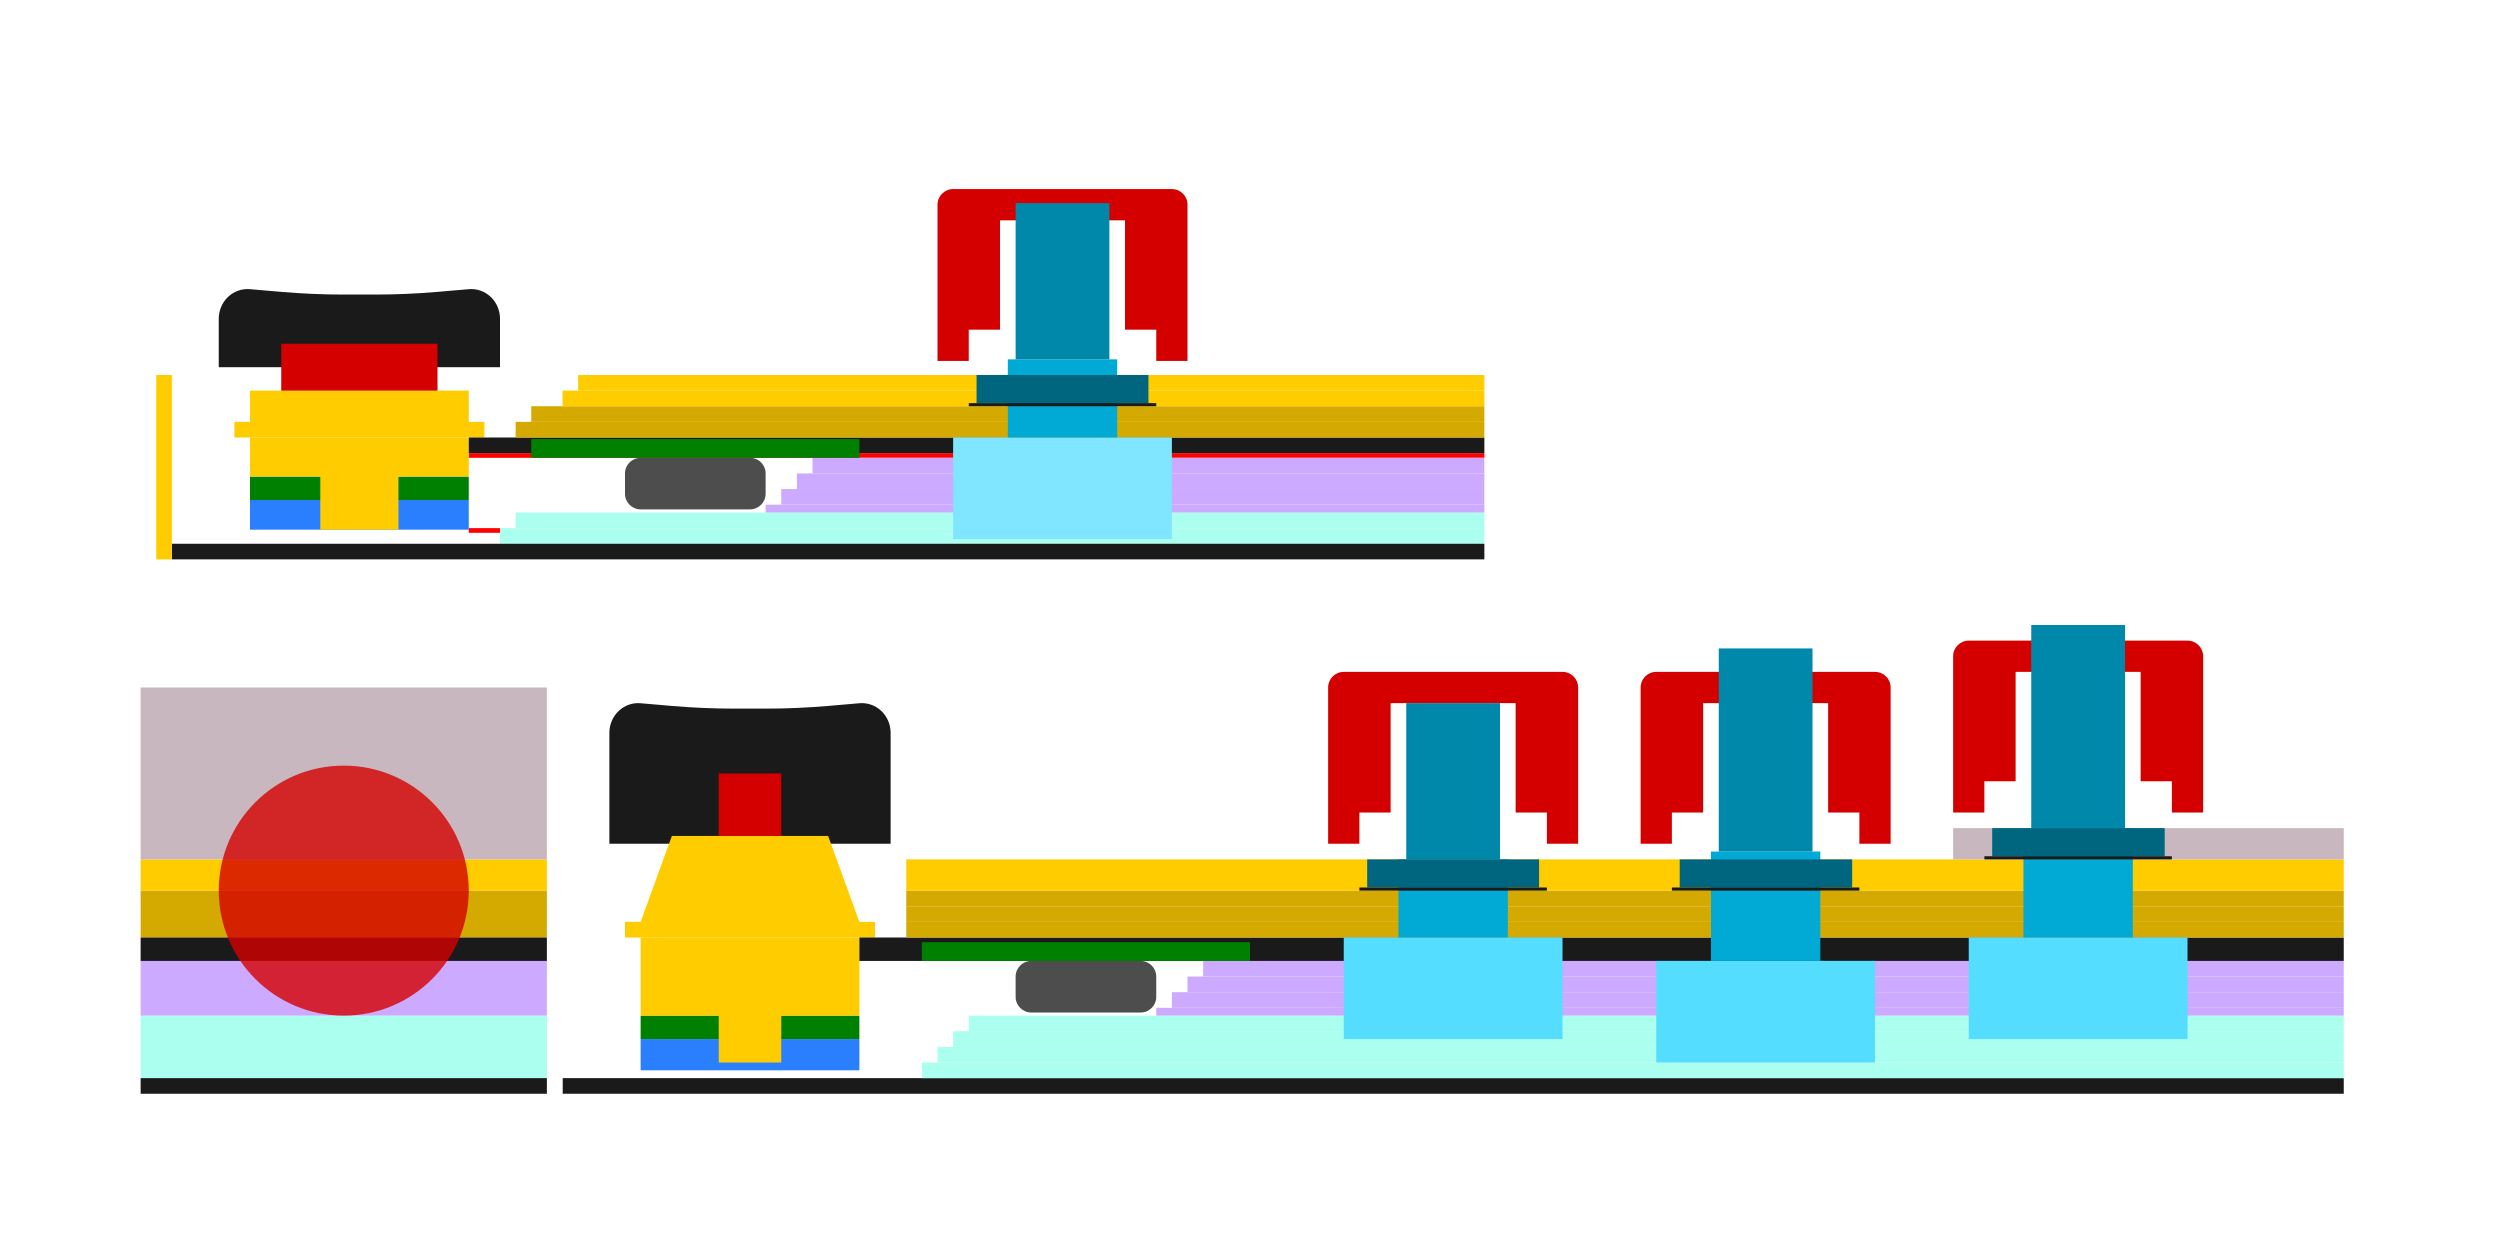
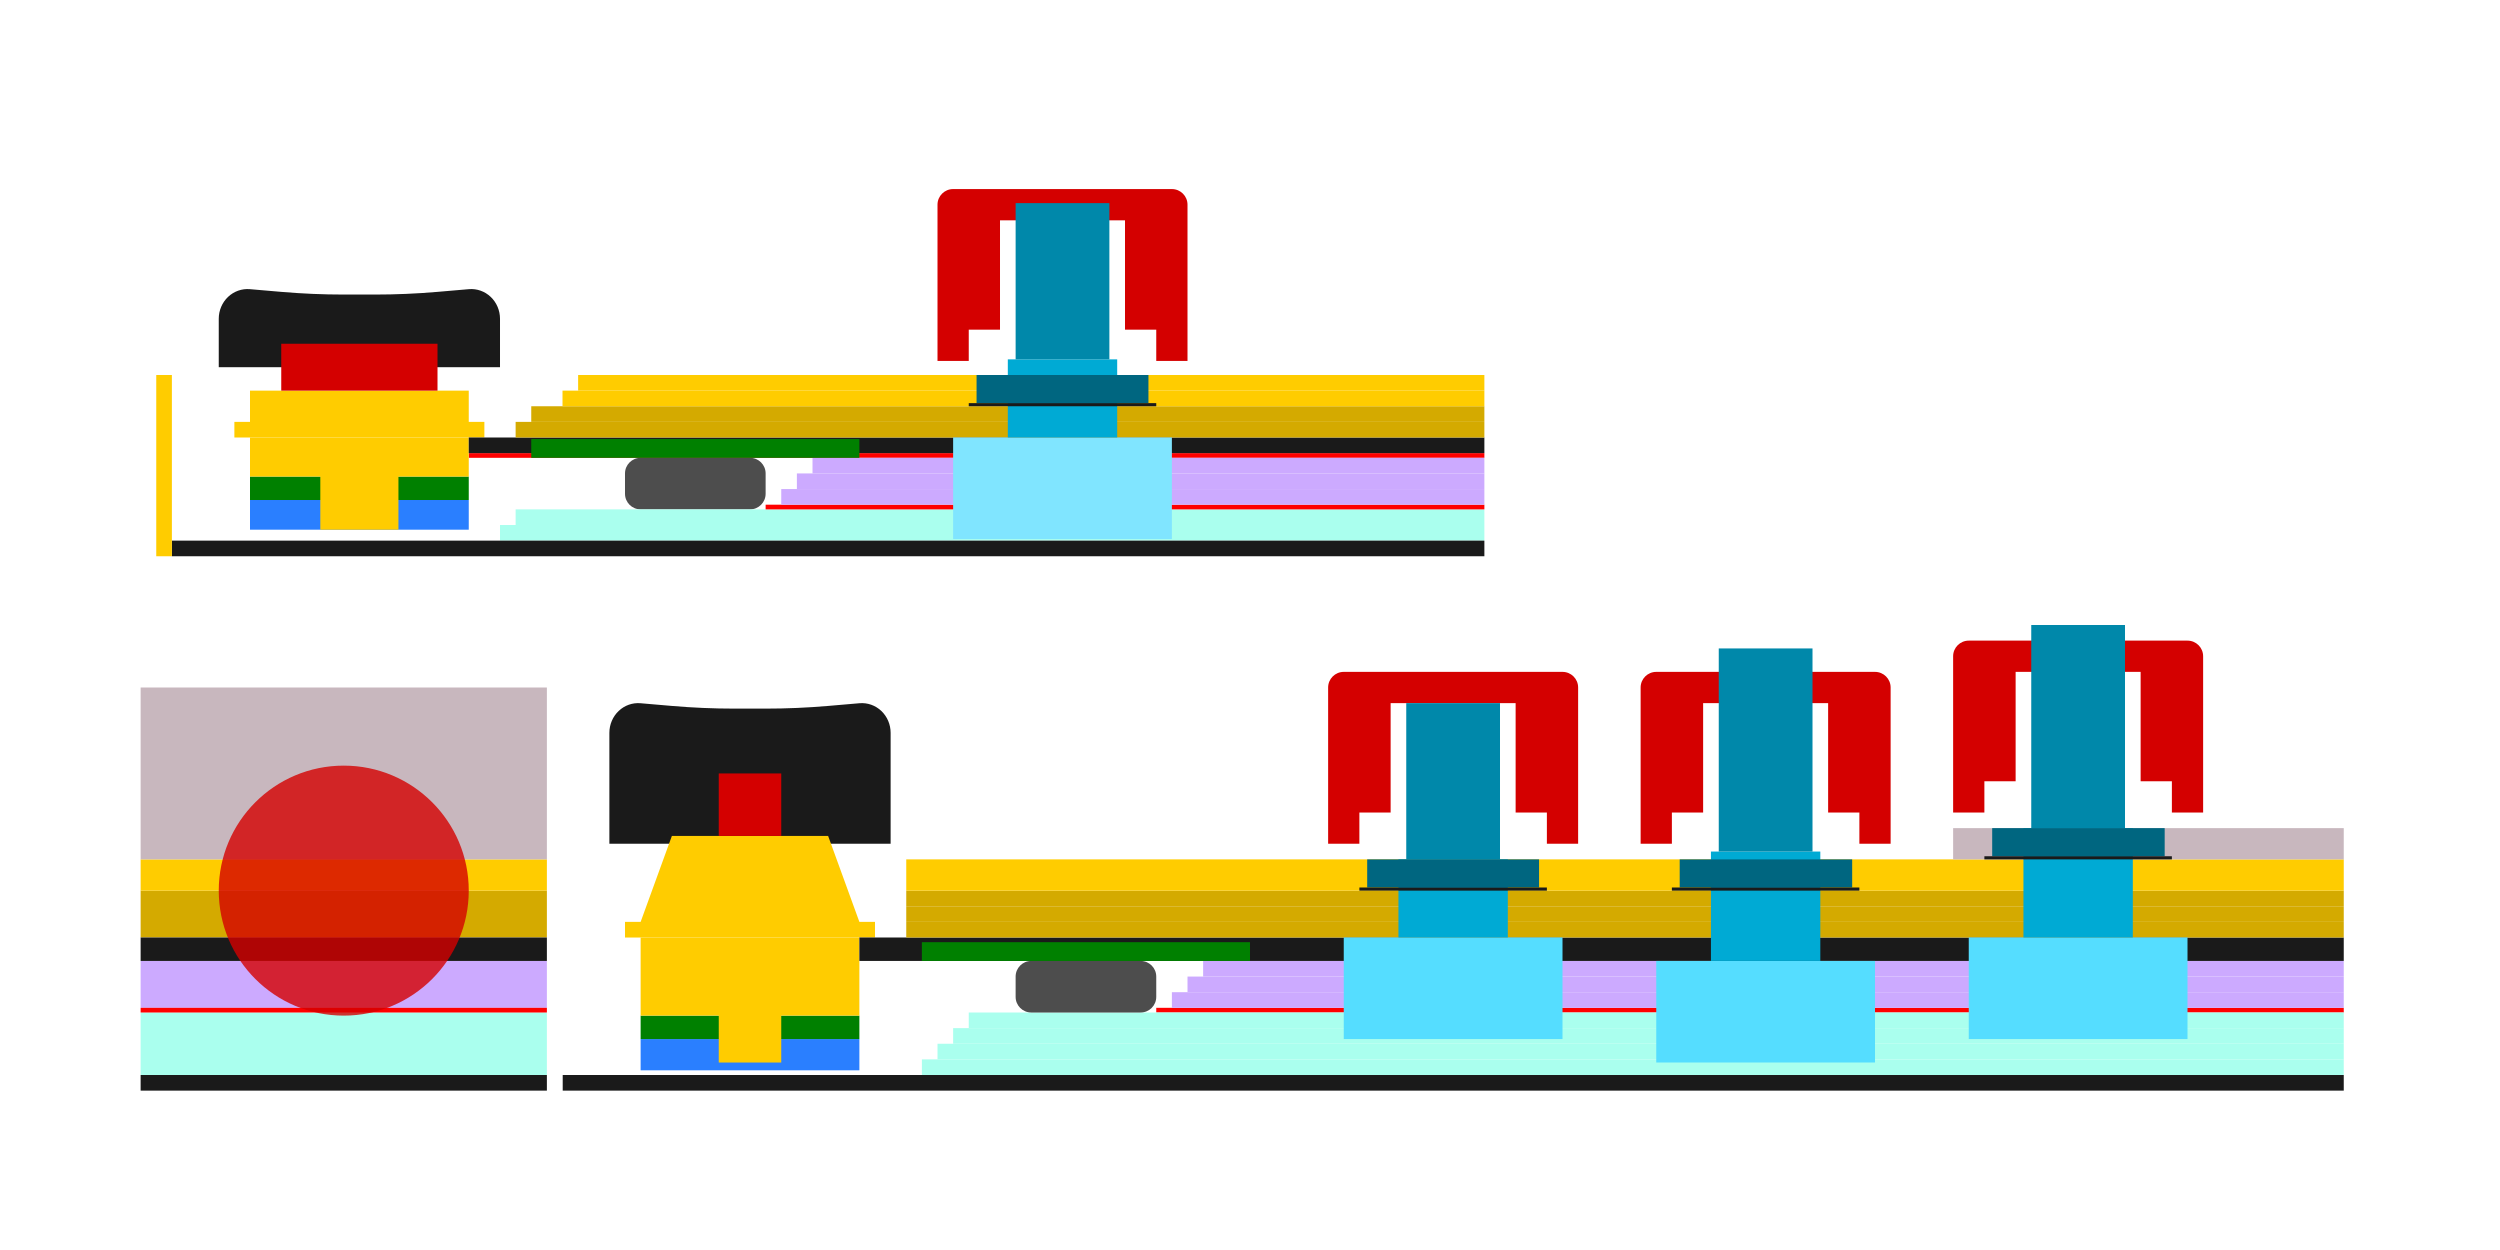
<svg xmlns="http://www.w3.org/2000/svg" width="160mm" height="80mm" viewBox="0 0 160 80" version="1.1" id="svg1" xml:space="preserve">
  <defs id="defs1">
    <rect x="245.669" y="-188.976" width="585.827" height="75.591" id="rect77" />
    <marker id="Arrow2Sstart" orient="auto" refX="0" refY="0" style="overflow:visible">
      <path d="M 8.72,4.03 -2.21,0.02 8.72,-4 c -1.75,2.37 -1.74,5.62 0,8.03 z" id="Arrow2SstartPath" style="fill:#000000;fill-opacity:1;stroke:none" transform="matrix(0.3,0,0,0.3,-0.69,0)" />
    </marker>
    <marker id="Arrow2Send" orient="auto" refX="0" refY="0" style="overflow:visible">
      <path d="M 8.72,4.03 -2.21,0.02 8.72,-4 c -1.75,2.37 -1.74,5.62 0,8.03 z" id="Arrow2SendPath" style="fill:#000000;fill-opacity:1;stroke:none" transform="matrix(-0.3,0,0,-0.3,0.69,0)" />
    </marker>
    <rect x="245.669" y="-188.976" width="113.386" height="152.913" id="rect79" />
    <rect x="245.669" y="-188.976" width="585.827" height="75.591" id="rect77-3" />
    <rect x="245.669" y="-188.976" width="113.386" height="152.913" id="rect79-2" />
    <rect x="134.704" y="173.858" width="33.851" height="20.891" id="rect21" />
  </defs>
  <g id="layer1" style="display:none">
    <path id="path202" style="display:inline;fill:#008000;stroke:#000000;stroke-width:0;stroke-dasharray:none" d="m 125.044,74.769 h 21 v 1.6 h -21 z" transform="translate(-96.04375,-14.76876)" />
    <path id="path203" style="display:inline;fill:#4d4d4d;stroke:#000000;stroke-width:0;stroke-dasharray:none" d="m 61.5,-16.65 h 7 a 1,1 45 0 1 1,1 l 0,1.3 a 1,1 135 0 1 -1,1 h -7 a 1,1 45 0 1 -1,-1 v -1.3 a 1,1 135 0 1 1,-1 z" transform="matrix(1,0,0,1.000001,-25.50001,78.25047)" />
  </g>
  <g id="layer5" transform="translate(-96.04375,-14.76876)" style="display:inline">
+     <path id="path23" style="display:inline;opacity:1;fill:#ff0000;stroke:#000000;stroke-width:0;stroke-dasharray:none" d="m 170.044,79.269 h 76 v 0.3 h -76 z" />
    <path id="path75" style="display:inline;opacity:1;fill:#ff0000;stroke:#000000;stroke-width:0;stroke-dasharray:none" d="m 126.044,43.769 h 65 v 0.3 h -65 z" />
    <path id="path36" style="display:inline;opacity:1;fill:#ffcc00;stroke:#000000;stroke-width:0;stroke-dasharray:none" d="m 133.044,38.769 h 58 v 1 h -58 z" />
    <path id="path1" style="display:inline;fill:#1a1a1a;stroke:#000000;stroke-width:0;stroke-dasharray:none" d="m 150.037,-8.065 2.014,0.168 a 48.083,48.083 2.382 0 0 3.993,0.166 l 2,0 a 48.083,48.083 177.618 0 0 3.993,-0.166 l 2.014,-0.168 a 1.84,1.84 42.618 0 1 1.993,1.834 V 0.641 H 148.044 V -6.231 a 1.84,1.84 137.382 0 1 1.993,-1.834 z" transform="matrix(1,0,0,1.032942,-13.00013,68.10615)" />
    <path id="path24" style="display:inline;opacity:1;fill:#4d4d4d;stroke:#000000;stroke-width:0;stroke-dasharray:none" d="m 61.5,-16.65 h 7 a 1,1 45 0 1 1,1 l 0,1.3 a 1,1 135 0 1 -1,1 h -7 a 1,1 45 0 1 -1,-1 v -1.3 a 1,1 135 0 1 1,-1 z" transform="translate(75.54375,60.7192)" />
    <path id="path101-8" style="display:inline;fill:#ffcc00;stroke:#000000;stroke-width:0;stroke-dasharray:none" d="m 112.044,39.769 v 2 h -1 v 1 h 16 v -1 h -1 v -2 z" />
    <path id="path107-7" style="display:inline;fill:#2a7fff;stroke:#000000;stroke-width:0;stroke-dasharray:none" d="m 112.044,46.769 h 14 v 1.9 h -14 z" />
    <path id="path2" style="display:inline;fill:#1a1a1a;stroke:#000000;stroke-width:0;stroke-dasharray:none" d="m 150.037,-8.065 2.014,0.168 a 48.083,48.083 2.382 0 0 3.993,0.166 l 2,0 a 48.083,48.083 177.618 0 0 3.993,-0.166 l 2.014,-0.168 a 1.84,1.84 42.618 0 1 1.993,1.834 v 3 h -18 v -3 a 1.84,1.84 137.382 0 1 1.993,-1.834 z" transform="matrix(1,0,0,1.032986,-38.00012,41.60651)" />
    <path id="path5" style="display:inline;fill:#ffcc00;stroke:#000000;stroke-width:0;stroke-dasharray:none" d="m 139.044,68.269 -2,5.5 h -1 v 1 h 16 v -1 h -1 l -2,-5.5 z" />
    <path id="path9" style="display:inline;fill:#2a7fff;stroke:#000000;stroke-width:0;stroke-dasharray:none" d="m 137.044,81.269 h 14 v 2 h -14 z" />
    <path id="path13" style="display:inline;fill:#008000;stroke:#000000;stroke-width:0;stroke-dasharray:none" d="m 137.044,79.769 h 14 v 1.5 h -14 z" />
    <path id="path14" style="display:inline;fill:#008000;stroke:#000000;stroke-width:0;stroke-dasharray:none" d="m 112.044,45.269 h 14 v 1.5 h -14 z" />
    <path id="path15" style="display:inline;fill:#d40000;stroke:#000000;stroke-width:0;stroke-dasharray:none" d="m 142.044,64.269 h 4 v 4 h -4 z" />
    <path id="path6" style="display:inline;fill:#ffcc00;stroke:#000000;stroke-width:0;stroke-dasharray:none" d="m 137.044,74.769 v 5 h 5 l -1.1e-4,3 h 4 l -1.3e-4,-3 h 5 v -5 z" />
    <path id="path102-7" style="display:inline;fill:#ffcc00;stroke:#000000;stroke-width:0;stroke-dasharray:none" d="m 112.044,42.769 v 2.5 h 4.5 v 3.401 h 5 v -3.401 h 4.5 v -2.5 z" />
    <path id="path16" style="display:inline;fill:#d40000;stroke:#000000;stroke-width:0;stroke-dasharray:none" d="m 114.044,36.769 h 10 v 3 h -10 z" />
-     <path id="path63" style="display:inline;opacity:1;fill:#aaffee;stroke:#000000;stroke-width:0;stroke-dasharray:none" d="m 128.044,48.569 h 63 v 1 h -63 z" />
-     <path id="path65" style="display:inline;opacity:1;fill:#1a1a1a;stroke:#000000;stroke-width:0;stroke-dasharray:none" d="m 107.044,49.569 h 84 v 1 h -84 z" />
-     <path id="path66" style="display:inline;opacity:1;fill:#aaffee;stroke:#000000;stroke-width:0;stroke-dasharray:none" d="m 129.044,47.569 h 62 v 1 h -62 z" />
-     <path id="path68" style="display:inline;opacity:1;fill:#ccaaff;stroke:#000000;stroke-width:0;stroke-dasharray:none" d="m 145.044,47.069 h 46 v 0.5 h -46 z" />
+     <path id="path63" style="display:inline;opacity:1;fill:#aaffee;stroke:#000000;stroke-width:0;stroke-dasharray:none" d="m 128.044,48.369 h 63 v 1 h -63 z" />
+     <path id="path65" style="display:inline;opacity:1;fill:#1a1a1a;stroke:#000000;stroke-width:0;stroke-dasharray:none" d="m 107.044,49.369 h 84 v 1 h -84 z" />
+     <path id="path66" style="display:inline;opacity:1;fill:#aaffee;stroke:#000000;stroke-width:0;stroke-dasharray:none" d="m 129.044,47.369 h 62 v 1 h -62 z" />
+     <path id="path68" style="display:inline;opacity:1;fill:#ff0000;stroke:#000000;stroke-width:0;stroke-dasharray:none" d="m 145.044,47.069 h 46 v 0.3 h -46 z" />
    <path id="path72" style="display:inline;opacity:1;fill:#ccaaff;stroke:#000000;stroke-width:0;stroke-dasharray:none" d="m 146.044,46.069 h 45 v 1 h -45 z" />
    <path id="path73" style="display:inline;opacity:1;fill:#ccaaff;stroke:#000000;stroke-width:0;stroke-dasharray:none" d="m 147.044,45.069 h 44 v 1 h -44 z" />
    <path id="path74" style="display:inline;opacity:1;fill:#ccaaff;stroke:#000000;stroke-width:0;stroke-dasharray:none" d="m 148.044,44.069 h 43 v 1 h -43 z" />
    <path id="path76" style="display:inline;opacity:1;fill:#1a1a1a;stroke:#000000;stroke-width:0;stroke-dasharray:none" d="m 126.044,42.769 h 65 v 1 H 126.044 Z" />
    <path id="path79" style="display:inline;opacity:1;fill:#d4aa00;stroke:#000000;stroke-width:0;stroke-dasharray:none" d="m 129.044,41.769 h 62 v 1 h -62 z" />
    <path id="path80" style="display:inline;opacity:1;fill:#d4aa00;stroke:#000000;stroke-width:0;stroke-dasharray:none" d="m 130.044,40.769 h 61 v 1 h -61 z" />
    <path id="path81" style="display:inline;opacity:1;fill:#ffcc00;stroke:#000000;stroke-width:0;stroke-dasharray:none" d="m 132.044,39.769 h 59 v 1 h -59 z" />
-     <path id="path10" style="display:inline;opacity:1;fill:#aaffee;stroke:#000000;stroke-width:0;stroke-dasharray:none" d="m 157.044,80.769 h 89 v 1 h -89 z" />
-     <path id="path12" style="display:inline;opacity:1;fill:#1a1a1a;stroke:#000000;stroke-width:0;stroke-dasharray:none" d="m 132.057,83.769 h 113.987 v 1 H 132.057 Z" />
-     <path id="path17" style="display:inline;opacity:1;fill:#aaffee;stroke:#000000;stroke-width:0;stroke-dasharray:none" d="m 158.044,79.769 h 88 v 1 h -88 z" />
-     <path id="path18" style="display:inline;opacity:1;fill:#ccaaff;stroke:#000000;stroke-width:0;stroke-dasharray:none" d="m 170.044,79.269 h 76 v 0.5 h -76 z" />
+     <path id="path10" style="display:inline;opacity:1;fill:#aaffee;stroke:#000000;stroke-width:0;stroke-dasharray:none" d="m 157.044,80.569 h 89 v 1 h -89 z" />
+     <path id="path12" style="display:inline;opacity:1;fill:#1a1a1a;stroke:#000000;stroke-width:0;stroke-dasharray:none" d="m 132.057,83.569 h 113.987 v 1 H 132.057 Z" />
+     <path id="path17" style="display:inline;opacity:1;fill:#aaffee;stroke:#000000;stroke-width:0;stroke-dasharray:none" d="m 158.044,79.569 h 88 v 1 h -88 z" />
    <path id="path19" style="display:inline;opacity:1;fill:#ccaaff;stroke:#000000;stroke-width:0;stroke-dasharray:none" d="m 171.044,78.269 h 75 v 1 h -75 z" />
    <path id="path25" style="display:inline;opacity:1;fill:#ccaaff;stroke:#000000;stroke-width:0;stroke-dasharray:none" d="m 172.044,77.269 h 74 v 1 h -74 z" />
    <path id="path26" style="display:inline;opacity:1;fill:#ccaaff;stroke:#000000;stroke-width:0;stroke-dasharray:none" d="m 173.044,76.269 h 73 v 1 h -73 z" />
    <path id="path28" style="display:inline;opacity:1;fill:#1a1a1a;stroke:#000000;stroke-width:0;stroke-dasharray:none" d="m 151.044,74.769 h 95 v 1.5 h -95 z" />
    <path id="path30" style="display:inline;opacity:1;fill:#d4aa00;stroke:#000000;stroke-width:0;stroke-dasharray:none" d="m 154.044,73.769 h 92 v 1 h -92 z" />
    <path id="path31" style="display:inline;opacity:1;fill:#d4aa00;stroke:#000000;stroke-width:0;stroke-dasharray:none" d="m 154.044,72.769 h 92 v 1 h -92 z" />
    <path id="path33" style="display:inline;opacity:1;fill:#d4aa00;stroke:#000000;stroke-width:0;stroke-dasharray:none" d="m 154.044,71.769 h 92 v 1 h -92 z" />
    <path id="path34" style="display:inline;opacity:1;fill:#ffcc00;stroke:#000000;stroke-width:0;stroke-dasharray:none" d="m 154.044,70.769 h 92 v 1 h -92 z" />
-     <path id="path64" style="display:inline;opacity:1;fill:#ffcc00;stroke:#000000;stroke-width:0;stroke-dasharray:none" d="m 106.044,38.769 h 1 v 11.8 h -1 z" />
-     <path id="path67" style="display:inline;opacity:1;fill:#aaffee;stroke:#000000;stroke-width:0;stroke-dasharray:none" d="m 105.044,79.769 h 26 v 4 h -26 z" />
+     <path id="path64" style="display:inline;opacity:1;fill:#ffcc00;stroke:#000000;stroke-width:0;stroke-dasharray:none" d="m 106.044,38.769 h 1 v 11.6 h -1 z" />
+     <path id="path67" style="display:inline;opacity:1;fill:#aaffee;stroke:#000000;stroke-width:0;stroke-dasharray:none" d="m 105.044,79.569 h 26 v 4 h -26 z" />
    <path id="path67-6" style="display:inline;fill:#d4aa00;stroke:#000000;stroke-width:0;stroke-dasharray:none" d="m 105.044,71.769 h 26 v 3 h -26 z" />
-     <path id="path85" style="display:inline;opacity:1;fill:#aaffee;stroke:#000000;stroke-width:0;stroke-dasharray:none" d="m 156.044,81.769 h 90 v 1 h -90 z" />
-     <path id="path87" style="display:inline;opacity:1;fill:#aaffee;stroke:#000000;stroke-width:0;stroke-dasharray:none" d="m 155.044,82.769 h 91 v 1 h -91 z" />
+     <path id="path85" style="display:inline;opacity:1;fill:#aaffee;stroke:#000000;stroke-width:0;stroke-dasharray:none" d="m 156.044,81.569 h 90 v 1 h -90 z" />
+     <path id="path87" style="display:inline;opacity:1;fill:#aaffee;stroke:#000000;stroke-width:0;stroke-dasharray:none" d="m 155.044,82.569 h 91 v 1 h -91 z" />
    <path id="path124" style="display:inline;opacity:1;fill:#d40000;stroke:#000000;stroke-width:0;stroke-dasharray:none" d="m 116.044,-29.856 h 14 a 1,1 45 0 1 1,1 v 10 h -2 v -2 h -2 v -7 h -8 v 7 h -2 l -1e-5,2 h -2 l 0,-10 a 1,1 135 0 1 1,-1 z" transform="translate(41,56.725)" />
    <path id="path69" style="display:inline;opacity:1;fill:#ffcc00;stroke:#000000;stroke-width:0;stroke-dasharray:none" d="m 154.044,69.769 h 92 v 1 h -92 z" />
    <path id="path7" style="display:inline;opacity:1;fill:#4d4d4d;stroke:#000000;stroke-width:0;stroke-dasharray:none" d="m 61.5,-16.65 h 7 a 1,1 45 0 1 1,1 l 0,1.3 a 1,1 135 0 1 -1,1 h -7 a 1,1 45 0 1 -1,-1 v -1.3 a 1,1 135 0 1 1,-1 z" transform="translate(100.5438,92.91919)" />
    <path id="path4" style="display:inline;opacity:1;fill:#008000;stroke:#000000;stroke-width:0;stroke-dasharray:none" d="m 155.044,75.069 h 21 v 1.2 h -21 z" />
    <path id="path20" style="display:inline;fill:#55ddff;stroke:#000000;stroke-width:0;stroke-dasharray:none" d="m 182.044,74.769 h 14 v 6.5 h -14 z" />
    <path id="path22" style="display:inline;fill:#00aad4;stroke:#000000;stroke-width:0;stroke-dasharray:none" d="m 185.544,69.768 h 7 v 5 h -7 z" />
    <path id="path38" style="display:inline;fill:#80e5ff;stroke:#000000;stroke-width:0;stroke-dasharray:none" d="m 157.044,42.769 h 14 v 6.5 h -14 z" />
    <path id="path39" style="display:inline;fill:#00aad4;stroke:#000000;stroke-width:0;stroke-dasharray:none" d="m 160.544,37.768 h 7 v 5 h -7 z" />
    <path id="path40" style="display:inline;fill:#0088aa;stroke:#000000;stroke-width:0;stroke-dasharray:none" d="m 161.044,27.769 h 6 v 10 h -6 z" />
    <path id="path41" style="display:inline;fill:#55ddff;stroke:#000000;stroke-width:0;stroke-dasharray:none" d="m 202.044,76.269 h 14 v 6.5 h -14 z" />
    <path id="path42" style="display:inline;fill:#00aad4;stroke:#000000;stroke-width:0;stroke-dasharray:none" d="m 205.544,69.268 h 7 v 7 h -7 z" />
    <path id="path44" style="display:inline;opacity:1;fill:#d40000;stroke:#000000;stroke-width:0;stroke-dasharray:none" d="m 116.044,-29.856 h 14 a 1,1 45 0 1 1,1 v 10 h -2 v -2 h -2 v -7 h -8 v 7 h -2 l -1e-5,2 h -2 l 0,-10 a 1,1 135 0 1 1,-1 z" transform="translate(86,87.625)" />
    <path id="path43" style="display:inline;fill:#0088aa;stroke:#000000;stroke-width:0;stroke-dasharray:none" d="m 206.044,56.269 h 6 v 13 h -6 z" />
    <path id="path70" style="display:inline;opacity:1;fill:#d40000;stroke:#000000;stroke-width:0;stroke-dasharray:none" d="m 116.044,-29.856 h 14 a 1,1 45 0 1 1,1 v 10 h -2 v -2 h -2 v -7 h -8 v 7 h -2 l -1e-5,2 h -2 l 0,-10 a 1,1 135 0 1 1,-1 z" transform="translate(66,87.625)" />
    <path id="path94" style="display:inline;fill:#006680;stroke:#000000;stroke-width:0;stroke-dasharray:none" d="m 158.544,38.769 h 11 v 1.8 h -11 z" />
    <path id="path95" style="display:inline;fill:#1a1a1a;stroke:#000000;stroke-width:0;stroke-dasharray:none" d="m 158.044,40.569 h 12 v 0.2 h -12 z" />
    <path id="path35" style="display:inline;fill:#0088aa;stroke:#000000;stroke-width:0;stroke-dasharray:none" d="m 186.044,59.769 h 6 v 10 h -6 z" />
    <path id="path37" style="display:inline;fill:#006680;stroke:#000000;stroke-width:0;stroke-dasharray:none" d="m 183.544,69.769 h 11 v 1.8 h -11 z" />
    <path id="path45" style="display:inline;fill:#1a1a1a;stroke:#000000;stroke-width:0;stroke-dasharray:none" d="m 183.044,71.569 h 12 v 0.2 h -12 z" />
    <path id="path46" style="display:inline;fill:#006680;stroke:#000000;stroke-width:0;stroke-dasharray:none" d="m 203.544,69.769 h 11.039 v 1.8 h -11.039 z" />
    <path id="path47" style="display:inline;fill:#1a1a1a;stroke:#000000;stroke-width:0;stroke-dasharray:none" d="m 203.044,71.569 h 12 v 0.2 h -12 z" />
    <path id="path21" style="display:inline;opacity:1;fill:#008000;stroke:#000000;stroke-width:0;stroke-dasharray:none" d="m 130.044,42.869 h 21 v 1.2 h -21 z" />
-     <path id="path3" style="display:inline;opacity:1;fill:#1a1a1a;stroke:#000000;stroke-width:0;stroke-dasharray:none" d="m 105.044,83.769 h 26 v 1 h -26 z" />
-     <path id="path8" style="display:inline;opacity:1;fill:#ccaaff;stroke:#000000;stroke-width:0;stroke-dasharray:none" d="m 105.044,76.269 h 26 v 3.5 h -26 z" />
+     <path id="path3" style="display:inline;opacity:1;fill:#1a1a1a;stroke:#000000;stroke-width:0;stroke-dasharray:none" d="m 105.044,83.569 h 26 v 1 h -26 z" />
+     <path id="path8" style="display:inline;opacity:1;fill:#ccaaff;stroke:#000000;stroke-width:0;stroke-dasharray:none" d="m 105.044,76.269 h 26 v 3 h -26 z" />
    <path id="path11" style="display:inline;opacity:1;fill:#1a1a1a;stroke:#000000;stroke-width:0;stroke-dasharray:none" d="m 105.044,74.769 h 26 v 1.5 h -26 z" />
    <path id="path32" style="display:inline;fill:#ffcc00;stroke:#000000;stroke-width:0;stroke-dasharray:none" d="m 105.044,69.769 h 26 v 2 h -26 z" />
    <path id="path48" style="display:inline;fill:#c8b7be;stroke:#000000;stroke-width:0;stroke-dasharray:none" d="m 105.044,58.769 h 26 v 11 h -26 z" />
-     <ellipse style="opacity:0.8;fill:#d40000;stroke-width:0.423" id="path71" cx="118.044" cy="71.769" rx="8" ry="8" />
-     <path id="path77" style="display:inline;opacity:1;fill:#ff0000;stroke:#000000;stroke-width:0;stroke-dasharray:none" d="m 126.044,48.569 h 2 v 0.3 h -2 z" />
    <path id="path78" style="display:inline;fill:#c8b7be;stroke:#000000;stroke-width:0;stroke-dasharray:none" d="m 221.044,67.769 h 25 v 2 h -25 z" />
    <path id="path82" style="display:inline;fill:#55ddff;stroke:#000000;stroke-width:0;stroke-dasharray:none" d="m 222.044,74.769 h 14 v 6.5 h -14 z" />
    <path id="path83" style="display:inline;fill:#00aad4;stroke:#000000;stroke-width:0;stroke-dasharray:none" d="m 225.544,67.768 h 7 v 7 h -7 z" />
    <path id="path84" style="display:inline;opacity:1;fill:#d40000;stroke:#000000;stroke-width:0;stroke-dasharray:none" d="m 116.044,-29.856 h 14 a 1,1 45 0 1 1,1 v 10 h -2 v -2 h -2 v -7 h -8 v 7 h -2 l -1e-5,2 h -2 l 0,-10 a 1,1 135 0 1 1,-1 z" transform="translate(106,85.625)" />
    <path id="path86" style="display:inline;fill:#0088aa;stroke:#000000;stroke-width:0;stroke-dasharray:none" d="m 226.044,54.769 h 6 v 13 h -6 z" />
    <path id="path88" style="display:inline;fill:#006680;stroke:#000000;stroke-width:0;stroke-dasharray:none" d="m 223.544,67.769 h 11.039 v 1.8 h -11.039 z" />
    <path id="path89" style="display:inline;fill:#1a1a1a;stroke:#000000;stroke-width:0;stroke-dasharray:none" d="m 223.044,69.569 h 12 v 0.2 h -12 z" />
+     <path id="path27" style="display:inline;opacity:1;fill:#ff0000;stroke:#000000;stroke-width:0;stroke-dasharray:none" d="m 105.044,79.269 h 26 v 0.3 h -26 z" />
+     <ellipse style="opacity:0.8;fill:#d40000;stroke-width:0.423" id="path71" cx="118.044" cy="71.769" rx="8" ry="8" />
  </g>
  <g id="layer12" style="display:inline" />
</svg>
